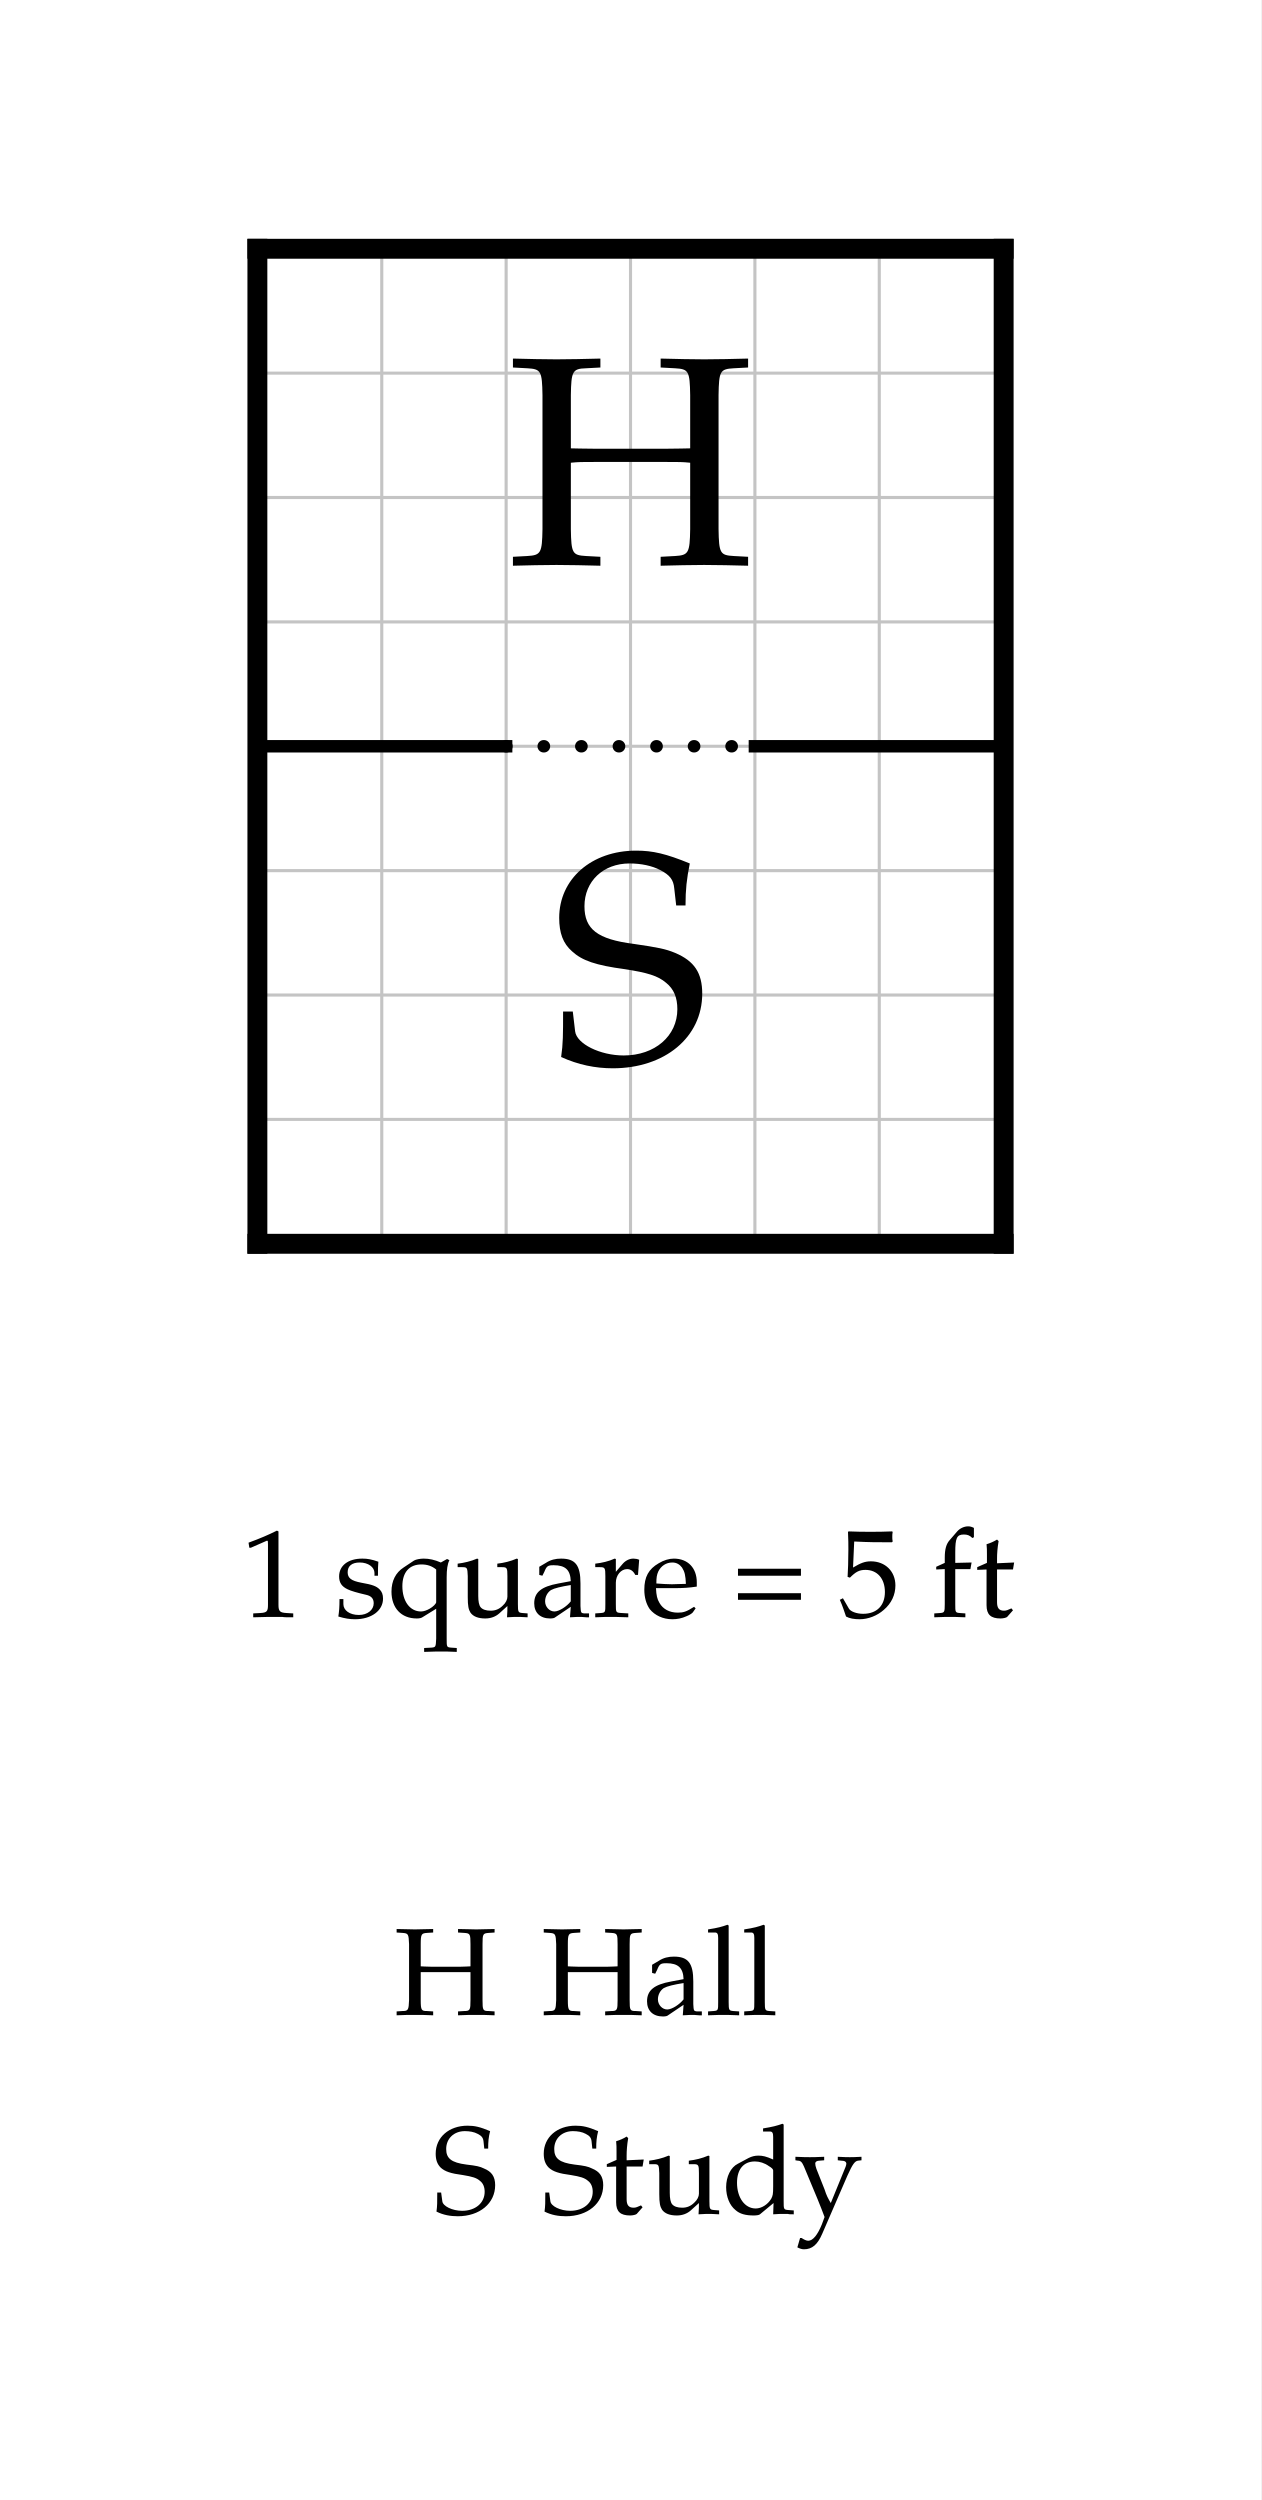
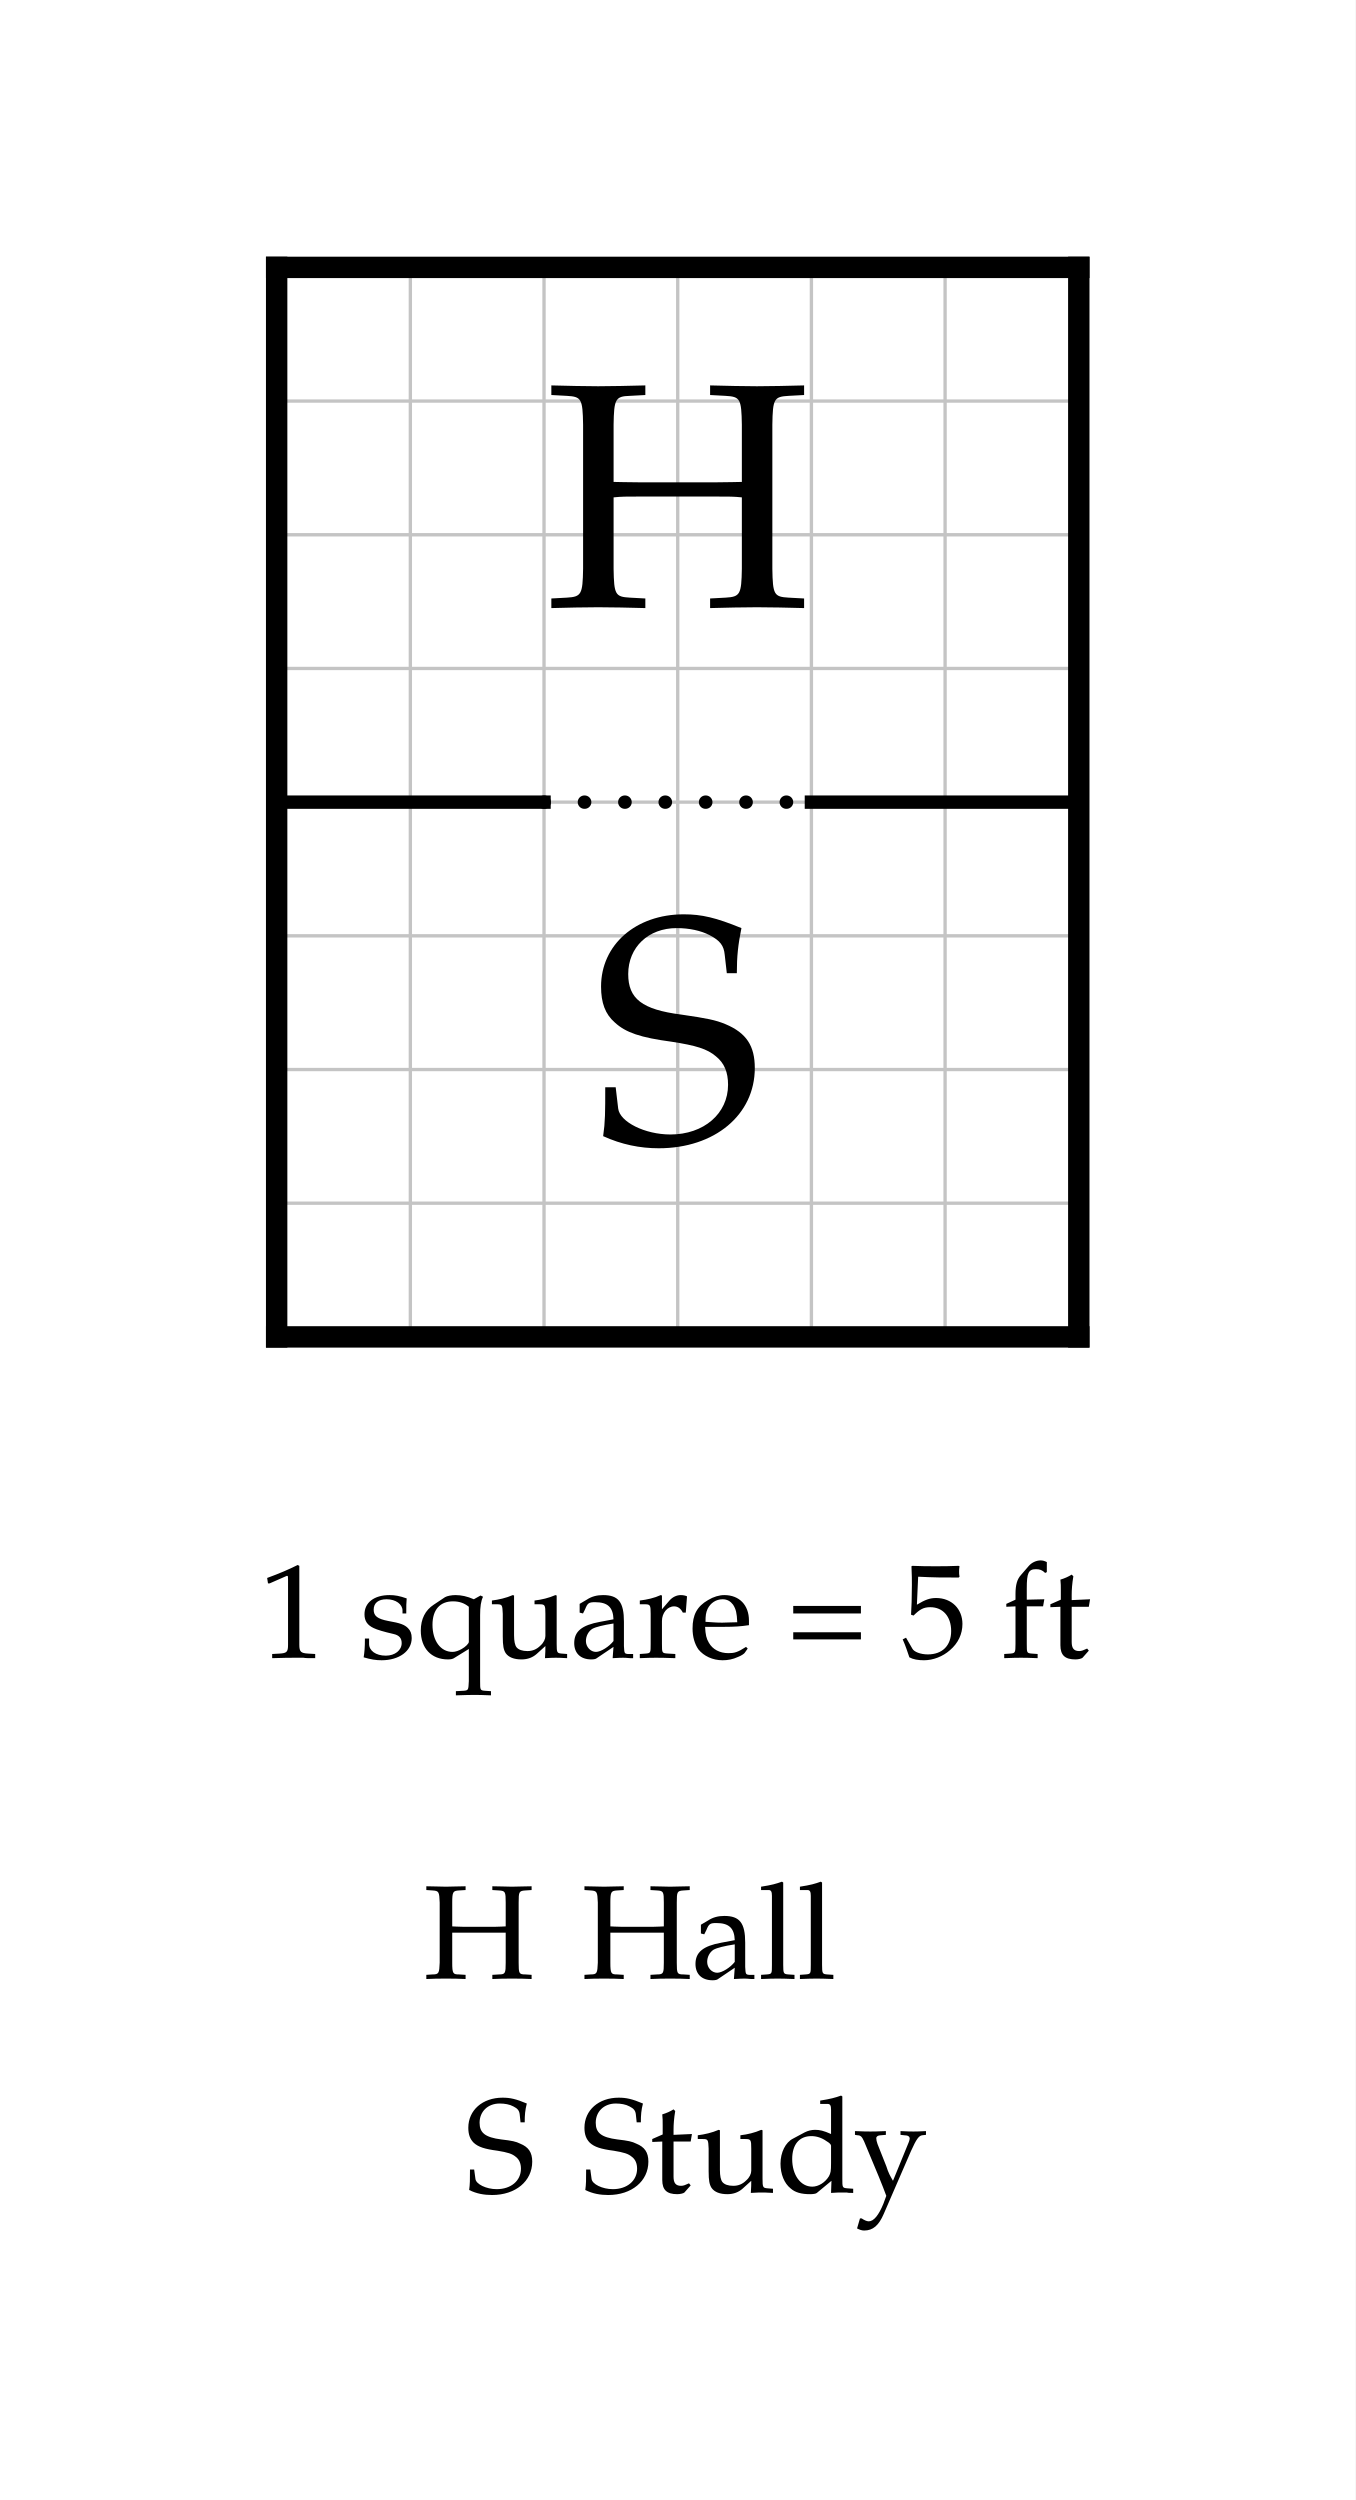
- <svg xmlns="http://www.w3.org/2000/svg" width="506.946" height="1005" viewBox="-10.347 -10 50.695 100.5" font-family="Palatino, Georgia, Times New Roman, serif" font-weight="400" fill="black">
-   <rect x="-10.347" y="-10" width="50.695" height="100.5" fill="white" />
+ <svg xmlns="http://www.w3.org/2000/svg" width="506.946" height="935" viewBox="-10.347 -10 50.695 93.5" font-family="Palatino, Georgia, Times New Roman, serif" font-weight="400" fill="black">
+   <rect x="-10.347" y="-10" width="50.695" height="93.5" fill="white" />
  <defs>
    <clipPath id="plan-grid">
      <path d="M0 0h30v20h-30z M0 20h30v20h-30z" />
    </clipPath>
  </defs>
  <g class="grid" clip-path="url(#plan-grid)" stroke="#c4c4c4" stroke-width="0.125">
    <line x1="0" y1="0" x2="0" y2="40" />
    <line x1="5" y1="0" x2="5" y2="40" />
    <line x1="10" y1="0" x2="10" y2="40" />
    <line x1="15" y1="0" x2="15" y2="40" />
    <line x1="20" y1="0" x2="20" y2="40" />
    <line x1="25" y1="0" x2="25" y2="40" />
    <line x1="30" y1="0" x2="30" y2="40" />
    <line x1="0" y1="0" x2="30" y2="0" />
    <line x1="0" y1="5" x2="30" y2="5" />
    <line x1="0" y1="10" x2="30" y2="10" />
    <line x1="0" y1="15" x2="30" y2="15" />
    <line x1="0" y1="20" x2="30" y2="20" />
    <line x1="0" y1="25" x2="30" y2="25" />
    <line x1="0" y1="30" x2="30" y2="30" />
    <line x1="0" y1="35" x2="30" y2="35" />
    <line x1="0" y1="40" x2="30" y2="40" />
  </g>
  <line class="wall interior" x1="0" y1="20" x2="10" y2="20" stroke="black" stroke-width="0.5" stroke-linecap="square" />
  <line class="wall interior" x1="20" y1="20" x2="30" y2="20" stroke="black" stroke-width="0.5" stroke-linecap="square" />
  <line class="wall exterior" x1="0" y1="0" x2="0" y2="40" stroke="black" stroke-width="0.8" stroke-linecap="square" />
  <line class="wall exterior" x1="0" y1="0" x2="30" y2="0" stroke="black" stroke-width="0.8" stroke-linecap="square" />
  <line class="wall exterior" x1="0" y1="40" x2="30" y2="40" stroke="black" stroke-width="0.8" stroke-linecap="square" />
  <line class="wall exterior" x1="30" y1="0" x2="30" y2="40" stroke="black" stroke-width="0.8" stroke-linecap="square" />
  <text data-room="hall" x="15" y="10" text-anchor="middle" dominant-baseline="central" font-size="12">H</text>
  <text data-room="study" x="15" y="30" text-anchor="middle" dominant-baseline="central" font-size="12">S</text>
  <line class="open" x1="10" y1="20" x2="20" y2="20" stroke="black" stroke-width="0.5" stroke-dasharray="0.01 1.5" stroke-linecap="round" />
  <g class="scale" font-size="5">
-     <text x="-0.652" y="55">1 square = 5 ft</text>
+     <text x="-0.652" y="52">1 square = 5 ft</text>
  </g>
  <g class="key" font-size="5">
-     <text x="5.49" y="71">H</text>
-     <text x="11.404" y="71">Hall</text>
+     <text x="5.49" y="64">H</text>
+     <text x="11.404" y="64">Hall</text>
  </g>
  <g class="key" font-size="5">
-     <text x="7.043" y="79">S</text>
-     <text x="11.387" y="79">Study</text>
+     <text x="7.043" y="72">S</text>
+     <text x="11.387" y="72">Study</text>
  </g>
</svg>
